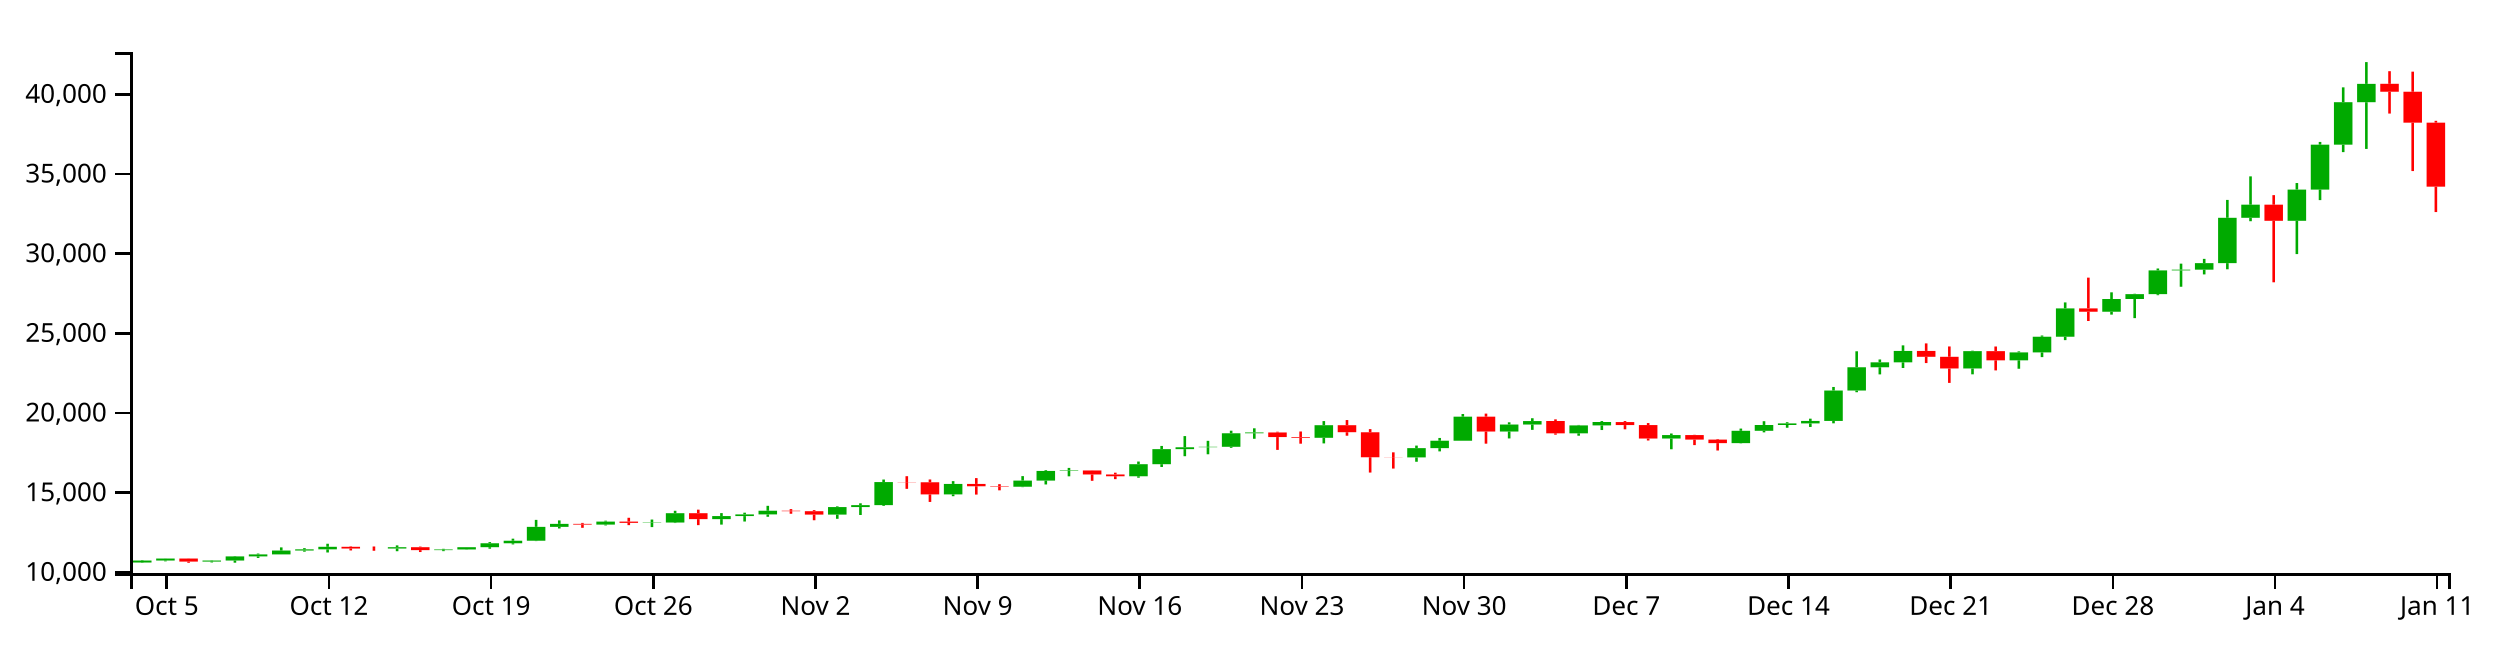
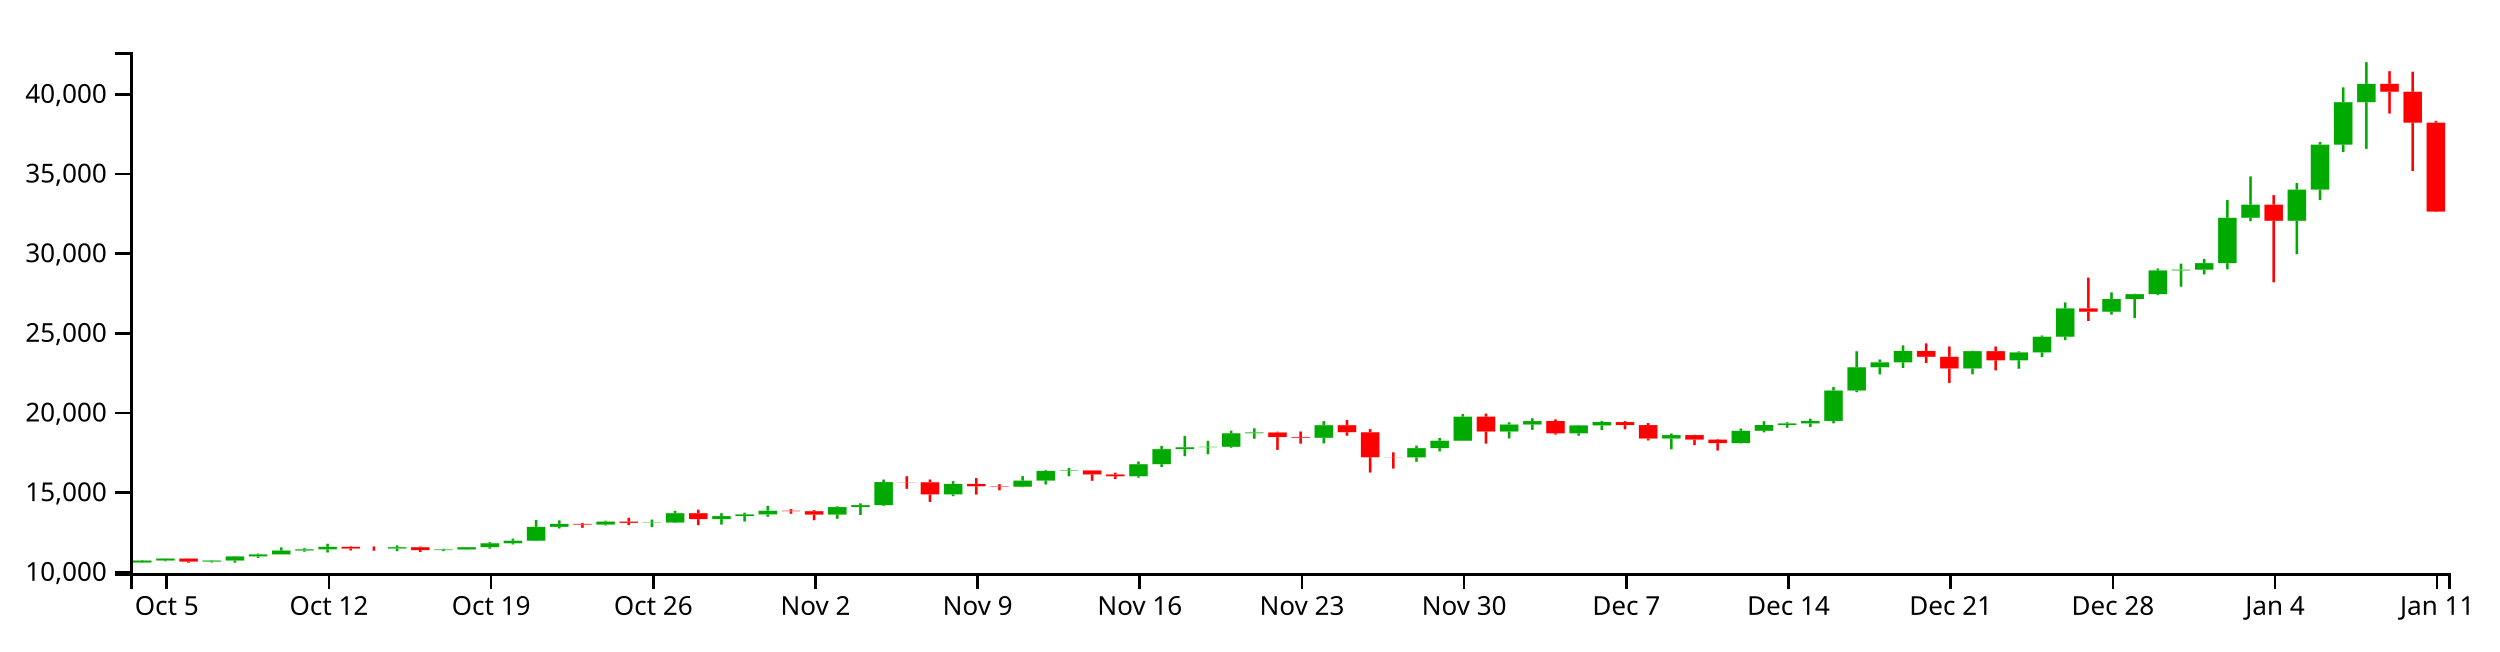
<svg xmlns="http://www.w3.org/2000/svg" version="1.1" width="960" height="250">
  <g transform="translate(50,20)">
    <style>.axis path,.axis line{fill:none;stroke:#000;shape-rendering:crispEdges;}path.candle{stroke:#000000;}path.candle.body{stroke-width:0;}path.candle.up{fill:#00AA00;stroke:#00AA00;}path.candle.down{fill:#FF0000;stroke:#FF0000;}</style>
    <g class="candlestick">
      <g class="data">
        <path class="candle body up" d="M 1.068 196.006 l 7.117 0 L 8.185 195.244 l -7.117 0 L 1.068 196.006 M 9.964 195.244 l 7.117 0 L 17.081 194.475 l -7.117 0 L 9.964 195.244 M 27.757 195.654 l 7.117 0 L 34.874 195.245 l -7.117 0 L 27.757 195.654 M 36.653 195.245 l 7.117 0 L 43.77 193.659 l -7.117 0 L 36.653 195.245 M 45.55 193.66 l 7.117 0 L 52.667 192.894 l -7.117 0 L 45.55 193.66 M 54.446 192.894 l 7.117 0 L 61.563 191.41 l -7.117 0 L 54.446 192.894 M 63.343 191.41 l 7.117 0 L 70.46 190.946 l -7.117 0 L 63.343 191.41 M 72.239 190.946 l 7.117 0 L 79.356 189.972 l -7.117 0 L 72.239 190.946 M 98.928 190.647 l 7.117 0 L 106.046 190.114 l -7.117 0 L 98.928 190.647 M 116.721 191.251 l 7.117 0 L 123.838 191 l -7.117 0 L 116.721 191.251 M 125.618 191 l 7.117 0 L 132.735 190.126 l -7.117 0 L 125.618 191 M 134.514 190.126 l 7.117 0 L 141.631 188.606 l -7.117 0 L 134.514 190.126 M 143.411 188.607 l 7.117 0 L 150.528 187.637 l -7.117 0 L 143.411 188.607 M 152.307 187.637 l 7.117 0 L 159.424 182.308 l -7.117 0 L 152.307 187.637 M 161.204 182.309 l 7.117 0 L 168.321 181.16 l -7.117 0 L 161.204 182.309 M 178.996 181.438 l 7.117 0 L 186.114 180.284 l -7.117 0 L 178.996 181.438 M 196.789 180.786 l 7.117 0 L 203.906 180.648 l -7.117 0 L 196.789 180.786 M 205.686 180.649 l 7.117 0 L 212.803 177.075 l -7.117 0 L 205.686 180.649 M 223.479 179.338 l 7.117 0 L 230.596 178.18 l -7.117 0 L 223.479 179.338 M 232.375 178.18 l 7.117 0 L 239.492 177.541 l -7.117 0 L 232.375 178.18 M 241.271 177.541 l 7.117 0 L 248.389 176.128 l -7.117 0 L 241.271 177.541 M 267.961 177.605 l 7.117 0 L 275.078 174.706 l -7.117 0 L 267.961 177.605 M 276.857 174.706 l 7.117 0 L 283.974 173.968 l -7.117 0 L 276.857 174.706 M 285.754 173.968 l 7.117 0 L 292.871 165.121 l -7.117 0 L 285.754 173.968 M 312.443 169.843 l 7.117 0 L 319.56 165.825 l -7.117 0 L 312.443 169.843 M 339.132 166.913 l 7.117 0 L 346.25 164.545 l -7.117 0 L 339.132 166.913 M 348.029 164.545 l 7.117 0 L 355.146 160.827 l -7.117 0 L 348.029 164.545 M 356.925 160.828 l 7.117 0 L 364.042 160.651 l -7.117 0 L 356.925 160.828 M 383.615 162.876 l 7.117 0 L 390.732 158.247 l -7.117 0 L 383.615 162.876 M 392.511 158.25 l 7.117 0 L 399.628 152.461 l -7.117 0 L 392.511 158.25 M 401.407 152.461 l 7.117 0 L 408.525 151.747 l -7.117 0 L 401.407 152.461 M 410.304 151.737 l 7.117 0 L 417.421 151.583 l -7.117 0 L 410.304 151.737 M 419.2 151.583 l 7.117 0 L 426.317 146.365 l -7.117 0 L 419.2 151.583 M 428.097 146.365 l 7.117 0 L 435.214 146.071 l -7.117 0 L 428.097 146.365 M 454.786 148.125 l 7.117 0 L 461.903 143.28 l -7.117 0 L 454.786 148.125 M 490.372 155.641 l 7.117 0 L 497.489 152.091 l -7.117 0 L 490.372 155.641 M 499.268 152.091 l 7.117 0 L 506.385 149.245 l -7.117 0 L 499.268 152.091 M 508.165 149.245 l 7.117 0 L 515.282 140.001 l -7.117 0 L 508.165 149.245 M 525.958 145.697 l 7.117 0 L 533.075 143.01 l -7.117 0 L 525.958 145.697 M 534.854 143.01 l 7.117 0 L 541.971 141.677 l -7.117 0 L 534.854 143.01 M 552.647 146.397 l 7.117 0 L 559.764 143.355 l -7.117 0 L 552.647 146.397 M 561.543 143.355 l 7.117 0 L 568.661 142.06 l -7.117 0 L 561.543 143.355 M 588.233 148.394 l 7.117 0 L 595.35 147.065 l -7.117 0 L 588.233 148.394 M 614.922 150.153 l 7.117 0 L 622.039 145.429 l -7.117 0 L 614.922 150.153 M 623.818 145.429 l 7.117 0 L 630.936 143.188 l -7.117 0 L 623.818 145.429 M 632.715 143.188 l 7.117 0 L 639.832 142.587 l -7.117 0 L 632.715 143.188 M 641.611 142.584 l 7.117 0 L 648.729 141.65 l -7.117 0 L 641.611 142.584 M 650.508 141.65 l 7.117 0 L 657.625 129.969 l -7.117 0 L 650.508 141.65 M 659.404 129.969 l 7.117 0 L 666.521 121.027 l -7.117 0 L 659.404 129.969 M 668.301 121.027 l 7.117 0 L 675.418 119.129 l -7.117 0 L 668.301 121.027 M 677.197 119.129 l 7.117 0 L 684.314 114.759 l -7.117 0 L 677.197 119.129 M 703.886 121.5 l 7.117 0 L 711.004 114.825 l -7.117 0 L 703.886 121.5 M 721.679 118.364 l 7.117 0 L 728.796 115.324 l -7.117 0 L 721.679 118.364 M 730.576 115.326 l 7.117 0 L 737.693 109.309 l -7.117 0 L 730.576 115.326 M 739.472 109.309 l 7.117 0 L 746.589 98.413 l -7.117 0 L 739.472 109.309 M 757.265 99.709 l 7.117 0 L 764.382 94.827 l -7.117 0 L 757.265 99.709 M 766.162 94.827 l 7.117 0 L 773.279 92.958 l -7.117 0 L 766.162 94.827 M 775.058 92.958 l 7.117 0 L 782.175 83.838 l -7.117 0 L 775.058 92.958 M 783.954 83.838 l 7.117 0 L 791.072 83.544 l -7.117 0 L 783.954 83.838 M 792.851 83.544 l 7.117 0 L 799.968 81.047 l -7.117 0 L 792.851 83.544 M 801.747 81.047 l 7.117 0 L 808.864 63.631 l -7.117 0 L 801.747 81.047 M 810.644 63.643 l 7.117 0 L 817.761 58.604 l -7.117 0 L 810.644 63.643 M 828.437 64.785 l 7.117 0 L 835.554 52.795 l -7.117 0 L 828.437 64.785 M 837.333 52.795 l 7.117 0 L 844.45 35.542 l -7.117 0 L 837.333 52.795 M 846.23 35.542 l 7.117 0 L 853.347 19.25 l -7.117 0 L 846.23 35.542 M 855.126 19.249 l 7.117 0 L 862.243 12.211 l -7.117 0 L 855.126 19.249" />
-         <path class="candle body down" d="M 18.86 194.475 l 7.117 0 L 25.978 195.653 l -7.117 0 L 18.86 194.475 M 81.136 189.972 l 7.117 0 L 88.253 190.631 l -7.117 0 L 81.136 189.972 M 90.032 190.631 l 7.117 0 L 97.149 190.647 l -7.117 0 L 90.032 190.631 M 107.825 190.114 l 7.117 0 L 114.942 191.25 l -7.117 0 L 107.825 190.114 M 170.1 181.158 l 7.117 0 L 177.217 181.438 l -7.117 0 L 170.1 181.158 M 187.893 180.284 l 7.117 0 L 195.01 180.791 l -7.117 0 L 187.893 180.284 M 214.582 177.076 l 7.117 0 L 221.699 179.338 l -7.117 0 L 214.582 177.076 M 250.168 176.128 l 7.117 0 L 257.285 176.309 l -7.117 0 L 250.168 176.128 M 259.064 176.309 l 7.117 0 L 266.182 177.607 l -7.117 0 L 259.064 176.309 M 294.65 165.121 l 7.117 0 L 301.767 165.183 l -7.117 0 L 294.65 165.121 M 303.547 165.183 l 7.117 0 L 310.664 169.843 l -7.117 0 L 303.547 165.183 M 321.339 165.825 l 7.117 0 L 328.457 166.722 l -7.117 0 L 321.339 165.825 M 330.236 166.722 l 7.117 0 L 337.353 166.913 l -7.117 0 L 330.236 166.722 M 365.822 160.655 l 7.117 0 L 372.939 162.182 l -7.117 0 L 365.822 160.655 M 374.718 162.188 l 7.117 0 L 381.835 162.876 l -7.117 0 L 374.718 162.188 M 436.993 146.071 l 7.117 0 L 444.11 147.841 l -7.117 0 L 436.993 146.071 M 445.89 147.845 l 7.117 0 L 453.007 148.125 l -7.117 0 L 445.89 147.845 M 463.683 143.28 l 7.117 0 L 470.8 145.977 l -7.117 0 L 463.683 143.28 M 472.579 145.979 l 7.117 0 L 479.696 155.58 l -7.117 0 L 472.579 145.979 M 481.475 155.58 l 7.117 0 L 488.593 155.641 l -7.117 0 L 481.475 155.58 M 517.061 140.001 l 7.117 0 L 524.178 145.697 l -7.117 0 L 517.061 140.001 M 543.75 141.675 l 7.117 0 L 550.868 146.397 l -7.117 0 L 543.75 141.675 M 570.44 142.064 l 7.117 0 L 577.557 143.237 l -7.117 0 L 570.44 142.064 M 579.336 143.237 l 7.117 0 L 586.453 148.394 l -7.117 0 L 579.336 143.237 M 597.129 147.065 l 7.117 0 L 604.246 148.819 l -7.117 0 L 597.129 147.065 M 606.026 148.818 l 7.117 0 L 613.143 150.153 l -7.117 0 L 606.026 148.818 M 686.094 114.759 l 7.117 0 L 693.211 116.999 l -7.117 0 L 686.094 114.759 M 694.99 116.999 l 7.117 0 L 702.107 121.501 l -7.117 0 L 694.99 116.999 M 712.783 114.825 l 7.117 0 L 719.9 118.362 l -7.117 0 L 712.783 114.825 M 748.369 98.413 l 7.117 0 L 755.486 99.708 l -7.117 0 L 748.369 98.413 M 819.54 58.604 l 7.117 0 L 826.657 64.791 l -7.117 0 L 819.54 58.604 M 864.022 12.185 l 7.117 0 L 871.14 15.237 l -7.117 0 L 864.022 12.185 M 872.919 15.237 l 7.117 0 L 880.036 27.095 l -7.117 0 L 872.919 15.237 M 881.815 27.095 l 7.117 0 L 888.932 51.693 l -7.117 0 L 881.815 27.095" />
+         <path class="candle body down" d="M 18.86 194.475 l 7.117 0 L 25.978 195.653 l -7.117 0 L 18.86 194.475 M 81.136 189.972 l 7.117 0 L 88.253 190.631 l -7.117 0 L 81.136 189.972 M 90.032 190.631 l 7.117 0 L 97.149 190.647 l -7.117 0 L 90.032 190.631 M 107.825 190.114 l 7.117 0 L 114.942 191.25 l -7.117 0 L 107.825 190.114 M 170.1 181.158 l 7.117 0 L 177.217 181.438 l -7.117 0 L 170.1 181.158 M 187.893 180.284 l 7.117 0 L 195.01 180.791 l -7.117 0 L 187.893 180.284 M 214.582 177.076 l 7.117 0 L 221.699 179.338 l -7.117 0 L 214.582 177.076 M 250.168 176.128 l 7.117 0 L 257.285 176.309 l -7.117 0 L 250.168 176.128 M 259.064 176.309 l 7.117 0 L 266.182 177.607 l -7.117 0 L 259.064 176.309 M 294.65 165.121 l 7.117 0 L 301.767 165.183 l -7.117 0 L 294.65 165.121 M 303.547 165.183 l 7.117 0 L 310.664 169.843 l -7.117 0 L 303.547 165.183 M 321.339 165.825 l 7.117 0 L 328.457 166.722 l -7.117 0 L 321.339 165.825 M 330.236 166.722 l 7.117 0 L 337.353 166.913 l -7.117 0 L 330.236 166.722 M 365.822 160.655 l 7.117 0 L 372.939 162.182 l -7.117 0 L 365.822 160.655 M 374.718 162.188 l 7.117 0 L 381.835 162.876 l -7.117 0 L 374.718 162.188 M 436.993 146.071 l 7.117 0 L 444.11 147.841 l -7.117 0 L 436.993 146.071 M 445.89 147.845 l 7.117 0 L 453.007 148.125 l -7.117 0 L 445.89 147.845 M 463.683 143.28 l 7.117 0 L 470.8 145.977 l -7.117 0 L 463.683 143.28 M 472.579 145.979 l 7.117 0 L 479.696 155.58 l -7.117 0 L 472.579 145.979 M 481.475 155.58 l 7.117 0 L 488.593 155.641 l -7.117 0 L 481.475 155.58 M 517.061 140.001 l 7.117 0 L 524.178 145.697 l -7.117 0 L 517.061 140.001 M 543.75 141.675 l 7.117 0 L 550.868 146.397 l -7.117 0 L 543.75 141.675 M 570.44 142.064 l 7.117 0 L 577.557 143.237 l -7.117 0 L 570.44 142.064 M 579.336 143.237 l 7.117 0 L 586.453 148.394 l -7.117 0 L 579.336 143.237 M 597.129 147.065 l 7.117 0 L 604.246 148.819 l -7.117 0 L 597.129 147.065 M 606.026 148.818 l 7.117 0 L 613.143 150.153 l -7.117 0 L 606.026 148.818 M 686.094 114.759 l 7.117 0 L 693.211 116.999 l -7.117 0 L 686.094 114.759 M 694.99 116.999 l 7.117 0 L 702.107 121.501 l -7.117 0 L 694.99 116.999 M 712.783 114.825 l 7.117 0 L 719.9 118.362 l -7.117 0 L 712.783 114.825 M 748.369 98.413 l 7.117 0 L 755.486 99.708 l -7.117 0 L 748.369 98.413 M 819.54 58.604 l 7.117 0 L 826.657 64.791 l -7.117 0 L 819.54 58.604 M 864.022 12.185 l 7.117 0 L 871.14 15.237 l -7.117 0 L 864.022 12.185 M 872.919 15.237 l 7.117 0 L 880.036 27.095 l -7.117 0 L 872.919 15.237 M 881.815 27.095 l 7.117 0 L 888.932 61.243 l -7.117 0 L 881.815 27.095" />
        <path class="candle body equal" />
        <path class="candle wick up" d="M 4.626 195.059 L 4.626 195.244 M 4.626 196.006 L 4.626 196.154 M 13.523 194.44 L 13.523 194.475 M 13.523 195.244 L 13.523 195.556 M 31.315 195.15 L 31.315 195.245 M 31.315 195.654 L 31.315 195.981 M 40.212 193.51 L 40.212 193.659 M 40.212 195.245 L 40.212 196.077 M 49.108 192.564 L 49.108 192.894 M 49.108 193.66 L 49.108 194.25 M 58.005 190.2 L 58.005 191.41 M 58.005 192.894 L 58.005 192.895 M 66.901 190.481 L 66.901 190.946 M 66.901 191.41 L 66.901 191.852 M 75.798 188.799 L 75.798 189.972 M 75.798 190.946 L 75.798 192.152 M 102.487 189.427 L 102.487 190.114 M 102.487 190.647 L 102.487 191.669 M 120.28 190.742 L 120.28 191 M 120.28 191.251 L 120.28 191.644 M 129.176 190.114 L 129.176 190.126 M 129.176 191 L 129.176 191.086 M 138.073 188.163 L 138.073 188.606 M 138.073 190.126 L 138.073 190.708 M 146.969 186.851 L 146.969 187.637 M 146.969 188.607 L 146.969 189.058 M 155.866 179.636 L 155.866 182.308 M 155.866 187.637 L 155.866 187.778 M 164.762 179.836 L 164.762 181.16 M 164.762 182.309 L 164.762 182.937 M 182.555 179.948 L 182.555 180.284 M 182.555 181.438 L 182.555 181.763 M 200.348 179.507 L 200.348 180.648 M 200.348 180.786 L 200.348 182.405 M 209.244 176.139 L 209.244 177.075 M 209.244 180.649 L 209.244 180.846 M 227.037 177.034 L 227.037 178.18 M 227.037 179.338 L 227.037 181.452 M 235.934 176.869 L 235.934 177.541 M 235.934 178.18 L 235.934 180.264 M 244.83 174.238 L 244.83 176.128 M 244.83 177.541 L 244.83 178.45 M 271.519 174.445 L 271.519 174.706 M 271.519 177.605 L 271.519 179.224 M 280.416 173.265 L 280.416 173.968 M 280.416 174.706 L 280.416 177.756 M 289.312 164.143 L 289.312 165.121 M 289.312 173.968 L 289.312 174.277 M 316.002 164.755 L 316.002 165.825 M 316.002 169.843 L 316.002 170.543 M 342.691 162.827 L 342.691 164.545 M 342.691 166.913 L 342.691 167.063 M 351.587 160.529 L 351.587 160.827 M 351.587 164.545 L 351.587 166.035 M 360.484 159.676 L 360.484 160.651 M 360.484 160.828 L 360.484 162.905 M 387.173 157.229 L 387.173 158.247 M 387.173 162.876 L 387.173 163.445 M 396.07 151.241 L 396.07 152.461 M 396.07 158.25 L 396.07 159.322 M 404.966 147.459 L 404.966 151.747 M 404.966 152.461 L 404.966 155.183 M 413.862 149.277 L 413.862 151.583 M 413.862 151.737 L 413.862 154.441 M 422.759 145.389 L 422.759 146.365 M 422.759 151.583 L 422.759 151.967 M 431.655 144.467 L 431.655 146.071 M 431.655 146.365 L 431.655 148.489 M 458.345 141.695 L 458.345 143.28 M 458.345 148.125 L 458.345 150.267 M 493.93 151.108 L 493.93 152.091 M 493.93 155.641 L 493.93 157.317 M 502.827 148.174 L 502.827 149.245 M 502.827 152.091 L 502.827 153.332 M 511.723 138.978 L 511.723 140.001 M 511.723 149.245 L 511.723 149.245 M 529.516 142.166 L 529.516 143.01 M 529.516 145.697 L 529.516 148.358 M 538.413 140.6 L 538.413 141.677 M 538.413 143.01 L 538.413 145.071 M 556.206 143.176 L 556.206 143.355 M 556.206 146.397 L 556.206 147.318 M 565.102 141.689 L 565.102 142.06 M 565.102 143.355 L 565.102 145.133 M 591.791 146.464 L 591.791 147.065 M 591.791 148.394 L 591.791 152.518 M 618.481 144.573 L 618.481 145.429 M 618.481 150.153 L 618.481 150.25 M 627.377 141.744 L 627.377 143.188 M 627.377 145.429 L 627.377 146.026 M 636.273 142.123 L 636.273 142.587 M 636.273 143.188 L 636.273 144.259 M 645.17 140.771 L 645.17 141.65 M 645.17 142.584 L 645.17 143.953 M 654.066 128.596 L 654.066 129.969 M 654.066 141.65 L 654.066 142.554 M 662.963 114.891 L 662.963 121.027 M 662.963 129.969 L 662.963 130.615 M 671.859 118.041 L 671.859 119.129 M 671.859 121.027 L 671.859 123.763 M 680.756 112.619 L 680.756 114.759 M 680.756 119.129 L 680.756 121.315 M 707.445 114.664 L 707.445 114.825 M 707.445 121.5 L 707.445 123.742 M 725.238 114.925 L 725.238 115.324 M 725.238 118.364 L 725.238 121.6 M 734.134 108.835 L 734.134 109.309 M 734.134 115.326 L 734.134 117.133 M 743.031 96.127 L 743.031 98.413 M 743.031 109.309 L 743.031 110.609 M 760.824 92.254 L 760.824 94.827 M 760.824 99.709 L 760.824 100.813 M 769.72 92.805 L 769.72 92.958 M 769.72 94.827 L 769.72 102.165 M 778.617 83.101 L 778.617 83.838 M 778.617 92.958 L 778.617 93.355 M 787.513 81.241 L 787.513 83.544 M 787.513 83.838 L 787.513 90.113 M 796.409 79.406 L 796.409 81.047 M 796.409 83.544 L 796.409 85.374 M 805.306 56.768 L 805.306 63.631 M 805.306 81.047 L 805.306 83.404 M 814.202 47.725 L 814.202 58.604 M 814.202 63.643 L 814.202 64.949 M 831.995 50.283 L 831.995 52.795 M 831.995 64.785 L 831.995 77.57 M 840.892 34.503 L 840.892 35.542 M 840.892 52.795 L 840.892 56.842 M 849.788 13.543 L 849.788 19.25 M 849.788 35.542 L 849.788 38.414 M 858.685 3.846 L 858.685 12.211 M 858.685 19.249 L 858.685 37.19" style="stroke-width: 1px;" />
-         <path class="candle wick down" d="M 22.419 194.428 L 22.419 194.475 M 22.419 195.653 L 22.419 196.11 M 84.694 189.796 L 84.694 189.972 M 84.694 190.631 L 84.694 191.369 M 93.591 189.851 L 93.591 190.631 M 93.591 190.647 L 93.591 191.491 M 111.383 189.893 L 111.383 190.114 M 111.383 191.25 L 111.383 191.98 M 173.659 180.798 L 173.659 181.158 M 173.659 181.438 L 173.659 182.68 M 191.451 178.826 L 191.451 180.284 M 191.451 180.791 L 191.451 181.653 M 218.141 175.709 L 218.141 177.076 M 218.141 179.338 L 218.141 181.653 M 253.727 175.492 L 253.727 176.128 M 253.727 176.309 L 253.727 177.278 M 262.623 175.89 L 262.623 176.309 M 262.623 177.607 L 262.623 179.774 M 298.209 162.858 L 298.209 165.121 M 298.209 165.183 L 298.209 167.716 M 307.105 164.121 L 307.105 165.183 M 307.105 169.843 L 307.105 172.744 M 324.898 163.592 L 324.898 165.825 M 324.898 166.722 L 324.898 169.921 M 333.794 165.917 L 333.794 166.722 M 333.794 166.913 L 333.794 168.288 M 369.38 160.613 L 369.38 160.655 M 369.38 162.182 L 369.38 164.632 M 378.277 161.512 L 378.277 162.188 M 378.277 162.876 L 378.277 163.991 M 440.552 145.788 L 440.552 146.071 M 440.552 147.841 L 440.552 152.758 M 449.448 145.69 L 449.448 147.845 M 449.448 148.125 L 449.448 150.377 M 467.241 141.296 L 467.241 143.28 M 467.241 145.977 L 467.241 147.316 M 476.138 144.778 L 476.138 145.979 M 476.138 155.58 L 476.138 161.463 M 485.034 153.695 L 485.034 155.58 M 485.034 155.641 L 485.034 159.933 M 520.62 138.826 L 520.62 140.001 M 520.62 145.697 L 520.62 150.37 M 547.309 141.034 L 547.309 141.675 M 547.309 146.397 L 547.309 146.918 M 573.998 141.683 L 573.998 142.064 M 573.998 143.237 L 573.998 144.853 M 582.895 142.455 L 582.895 143.237 M 582.895 148.394 L 582.895 149.153 M 600.688 146.967 L 600.688 147.065 M 600.688 148.819 L 600.688 150.921 M 609.584 148.586 L 609.584 148.818 M 609.584 150.153 L 609.584 152.993 M 689.652 111.863 L 689.652 114.759 M 689.652 116.999 L 689.652 119.419 M 698.549 113.039 L 698.549 116.999 M 698.549 121.501 L 698.549 127.036 M 716.341 113.056 L 716.341 114.825 M 716.341 118.362 L 716.341 122.233 M 751.927 86.613 L 751.927 98.413 M 751.927 99.708 L 751.927 103.267 M 823.099 54.933 L 823.099 58.604 M 823.099 64.791 L 823.099 88.4 M 867.581 7.334 L 867.581 12.185 M 867.581 15.237 L 867.581 23.608 M 876.477 7.517 L 876.477 15.237 M 876.477 27.095 L 876.477 45.688 M 885.374 26.393 L 885.374 27.095 M 885.374 51.693 L 885.374 61.431" style="stroke-width: 1px;" />
+         <path class="candle wick down" d="M 22.419 194.428 L 22.419 194.475 M 22.419 195.653 L 22.419 196.11 M 84.694 189.796 L 84.694 189.972 M 84.694 190.631 L 84.694 191.369 M 93.591 189.851 L 93.591 190.631 M 93.591 190.647 L 93.591 191.491 M 111.383 189.893 L 111.383 190.114 M 111.383 191.25 L 111.383 191.98 M 173.659 180.798 L 173.659 181.158 M 173.659 181.438 L 173.659 182.68 M 191.451 178.826 L 191.451 180.284 M 191.451 180.791 L 191.451 181.653 M 218.141 175.709 L 218.141 177.076 M 218.141 179.338 L 218.141 181.653 M 253.727 175.492 L 253.727 176.128 M 253.727 176.309 L 253.727 177.278 M 262.623 175.89 L 262.623 176.309 M 262.623 177.607 L 262.623 179.774 M 298.209 162.858 L 298.209 165.121 M 298.209 165.183 L 298.209 167.716 M 307.105 164.121 L 307.105 165.183 M 307.105 169.843 L 307.105 172.744 M 324.898 163.592 L 324.898 165.825 M 324.898 166.722 L 324.898 169.921 M 333.794 165.917 L 333.794 166.722 M 333.794 166.913 L 333.794 168.288 M 369.38 160.613 L 369.38 160.655 M 369.38 162.182 L 369.38 164.632 M 378.277 161.512 L 378.277 162.188 M 378.277 162.876 L 378.277 163.991 M 440.552 145.788 L 440.552 146.071 M 440.552 147.841 L 440.552 152.758 M 449.448 145.69 L 449.448 147.845 M 449.448 148.125 L 449.448 150.377 M 467.241 141.296 L 467.241 143.28 M 467.241 145.977 L 467.241 147.316 M 476.138 144.778 L 476.138 145.979 M 476.138 155.58 L 476.138 161.463 M 485.034 153.695 L 485.034 155.58 M 485.034 155.641 L 485.034 159.933 M 520.62 138.826 L 520.62 140.001 M 520.62 145.697 L 520.62 150.37 M 547.309 141.034 L 547.309 141.675 M 547.309 146.397 L 547.309 146.918 M 573.998 141.683 L 573.998 142.064 M 573.998 143.237 L 573.998 144.853 M 582.895 142.455 L 582.895 143.237 M 582.895 148.394 L 582.895 149.153 M 600.688 146.967 L 600.688 147.065 M 600.688 148.819 L 600.688 150.921 M 609.584 148.586 L 609.584 148.818 M 609.584 150.153 L 609.584 152.993 M 689.652 111.863 L 689.652 114.759 M 689.652 116.999 L 689.652 119.419 M 698.549 113.039 L 698.549 116.999 M 698.549 121.501 L 698.549 127.036 M 716.341 113.056 L 716.341 114.825 M 716.341 118.362 L 716.341 122.233 M 751.927 86.613 L 751.927 98.413 M 751.927 99.708 L 751.927 103.267 M 823.099 54.933 L 823.099 58.604 M 823.099 64.791 L 823.099 88.4 M 867.581 7.334 L 867.581 12.185 M 867.581 15.237 L 867.581 23.608 M 876.477 7.517 L 876.477 15.237 M 876.477 27.095 L 876.477 45.688 M 885.374 26.393 L 885.374 27.095 M 885.374 61.243 L 885.374 61.431" style="stroke-width: 1px;" />
        <path class="candle wick equal" style="stroke-width: 1px;" />
      </g>
    </g>
    <g class="x axis" transform="translate(0,200)" fill="none" font-size="10" font-family="sans-serif" text-anchor="middle">
      <path class="domain" stroke="#000" d="M0.5,6V0.5H890.5V6" />
      <g class="tick" opacity="1" transform="translate(13.52259,0)">
        <line stroke="#000" y2="6" x1="0.5" x2="0.5" />
        <text fill="#000" y="9" x="0.5" dy="0.71em">Oct  5</text>
      </g>
      <g class="tick" opacity="1" transform="translate(75.79768,0)">
        <line stroke="#000" y2="6" x1="0.5" x2="0.5" />
        <text fill="#000" y="9" x="0.5" dy="0.71em">Oct 12</text>
      </g>
      <g class="tick" opacity="1" transform="translate(138.0728,0)">
        <line stroke="#000" y2="6" x1="0.5" x2="0.5" />
        <text fill="#000" y="9" x="0.5" dy="0.71em">Oct 19</text>
      </g>
      <g class="tick" opacity="1" transform="translate(200.3479,0)">
        <line stroke="#000" y2="6" x1="0.5" x2="0.5" />
        <text fill="#000" y="9" x="0.5" dy="0.71em">Oct 26</text>
      </g>
      <g class="tick" opacity="1" transform="translate(262.623,0)">
        <line stroke="#000" y2="6" x1="0.5" x2="0.5" />
        <text fill="#000" y="9" x="0.5" dy="0.71em">Nov  2</text>
      </g>
      <g class="tick" opacity="1" transform="translate(324.898,0)">
        <line stroke="#000" y2="6" x1="0.5" x2="0.5" />
        <text fill="#000" y="9" x="0.5" dy="0.71em">Nov  9</text>
      </g>
      <g class="tick" opacity="1" transform="translate(387.1731,0)">
        <line stroke="#000" y2="6" x1="0.5" x2="0.5" />
        <text fill="#000" y="9" x="0.5" dy="0.71em">Nov 16</text>
      </g>
      <g class="tick" opacity="1" transform="translate(449.4482,0)">
        <line stroke="#000" y2="6" x1="0.5" x2="0.5" />
        <text fill="#000" y="9" x="0.5" dy="0.71em">Nov 23</text>
      </g>
      <g class="tick" opacity="1" transform="translate(511.7233,0)">
        <line stroke="#000" y2="6" x1="0.5" x2="0.5" />
        <text fill="#000" y="9" x="0.5" dy="0.71em">Nov 30</text>
      </g>
      <g class="tick" opacity="1" transform="translate(573.9984,0)">
        <line stroke="#000" y2="6" x1="0.5" x2="0.5" />
        <text fill="#000" y="9" x="0.5" dy="0.71em">Dec  7</text>
      </g>
      <g class="tick" opacity="1" transform="translate(636.2735,0)">
        <line stroke="#000" y2="6" x1="0.5" x2="0.5" />
        <text fill="#000" y="9" x="0.5" dy="0.71em">Dec 14</text>
      </g>
      <g class="tick" opacity="1" transform="translate(698.5486,0)">
        <line stroke="#000" y2="6" x1="0.5" x2="0.5" />
        <text fill="#000" y="9" x="0.5" dy="0.71em">Dec 21</text>
      </g>
      <g class="tick" opacity="1" transform="translate(760.8237,0)">
        <line stroke="#000" y2="6" x1="0.5" x2="0.5" />
        <text fill="#000" y="9" x="0.5" dy="0.71em">Dec 28</text>
      </g>
      <g class="tick" opacity="1" transform="translate(823.0988,0)">
        <line stroke="#000" y2="6" x1="0.5" x2="0.5" />
        <text fill="#000" y="9" x="0.5" dy="0.71em">Jan  4</text>
      </g>
      <g class="tick" opacity="1" transform="translate(885.3739,0)">
        <line stroke="#000" y2="6" x1="0.5" x2="0.5" />
        <text fill="#000" y="9" x="0.5" dy="0.71em">Jan 11</text>
      </g>
    </g>
    <g class="y axis" fill="none" font-size="10" font-family="sans-serif" text-anchor="end">
      <path class="domain" stroke="#000" d="M-6,200.5H0.5V0.5H-6" />
      <g class="tick" opacity="1" transform="translate(0,199.3223)">
        <line stroke="#000" x2="-6" y1="0.5" y2="0.5" />
        <text fill="#000" x="-9" y="0.5" dy="0.32em">10,000</text>
      </g>
      <g class="tick" opacity="1" transform="translate(0,168.7313)">
        <line stroke="#000" x2="-6" y1="0.5" y2="0.5" />
        <text fill="#000" x="-9" y="0.5" dy="0.32em">15,000</text>
      </g>
      <g class="tick" opacity="1" transform="translate(0,138.1404)">
        <line stroke="#000" x2="-6" y1="0.5" y2="0.5" />
        <text fill="#000" x="-9" y="0.5" dy="0.32em">20,000</text>
      </g>
      <g class="tick" opacity="1" transform="translate(0,107.5494)">
        <line stroke="#000" x2="-6" y1="0.5" y2="0.5" />
        <text fill="#000" x="-9" y="0.5" dy="0.32em">25,000</text>
      </g>
      <g class="tick" opacity="1" transform="translate(0,76.9585)">
        <line stroke="#000" x2="-6" y1="0.5" y2="0.5" />
        <text fill="#000" x="-9" y="0.5" dy="0.32em">30,000</text>
      </g>
      <g class="tick" opacity="1" transform="translate(0,46.36756)">
        <line stroke="#000" x2="-6" y1="0.5" y2="0.5" />
        <text fill="#000" x="-9" y="0.5" dy="0.32em">35,000</text>
      </g>
      <g class="tick" opacity="1" transform="translate(0,15.77662)">
        <line stroke="#000" x2="-6" y1="0.5" y2="0.5" />
        <text fill="#000" x="-9" y="0.5" dy="0.32em">40,000</text>
      </g>
      <text transform="rotate(-90)" y="6" dy=".71em" style="text-anchor: end;">Price ($)</text>
    </g>
  </g>
</svg>
